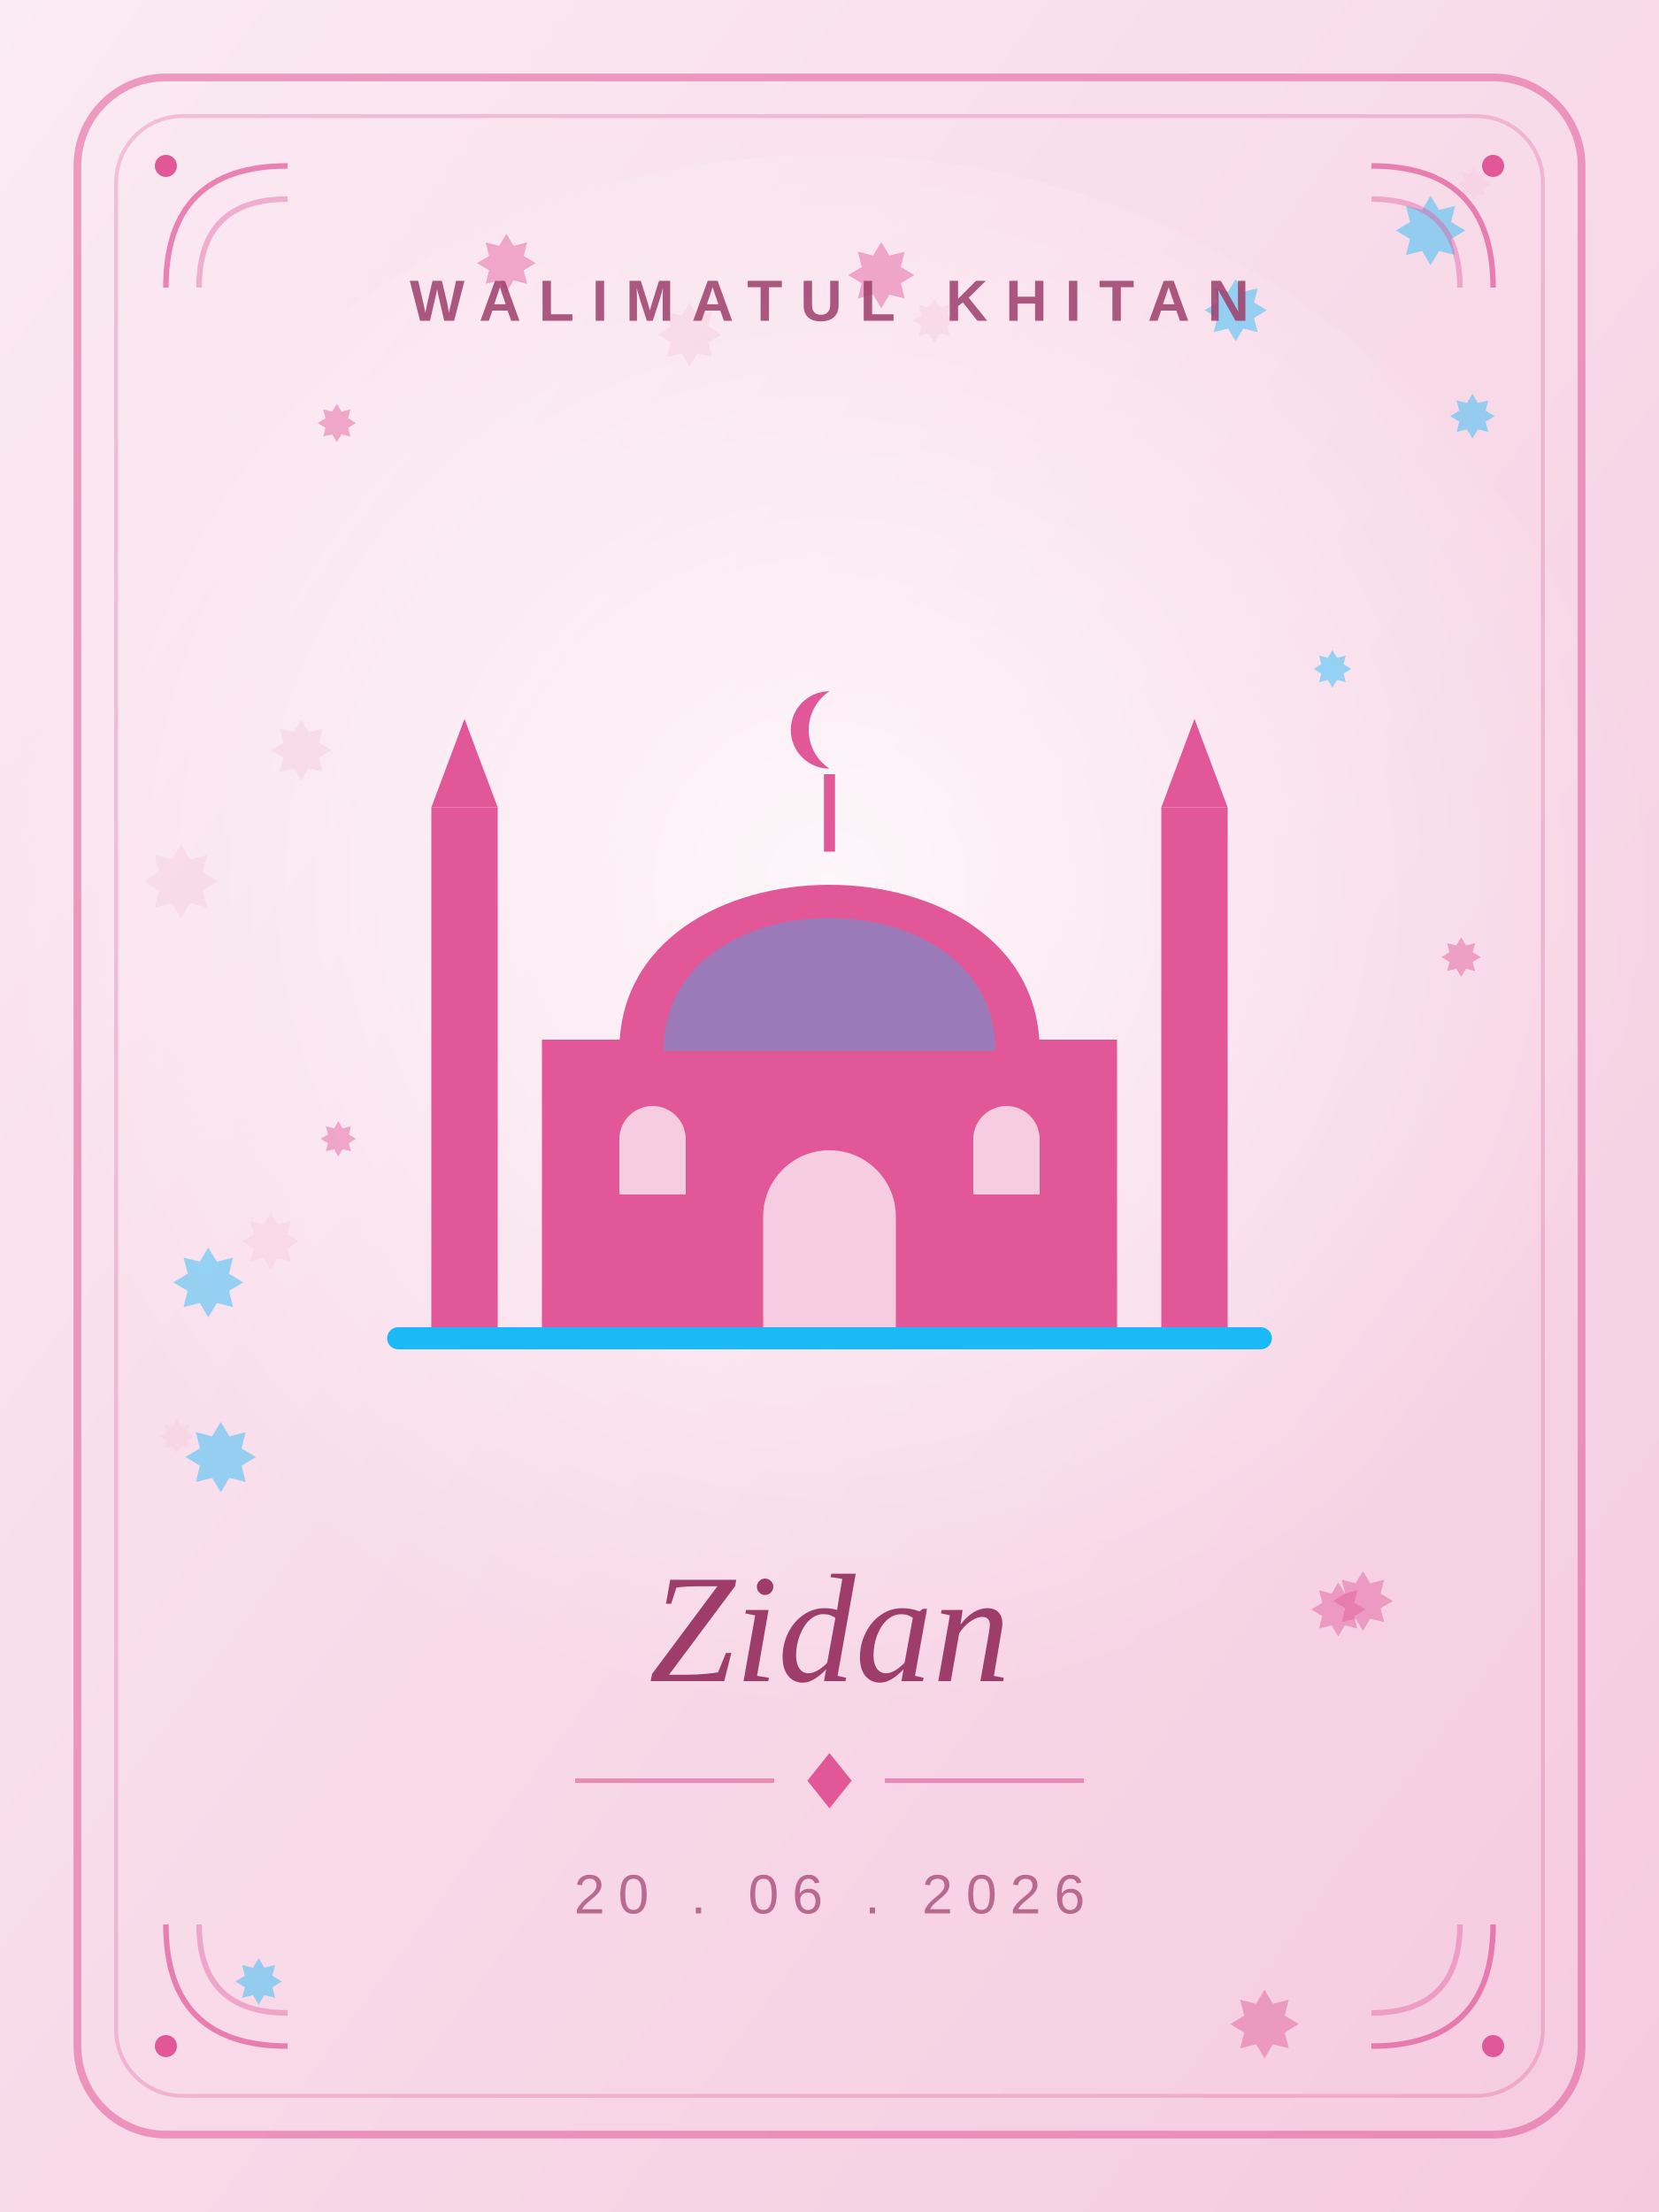
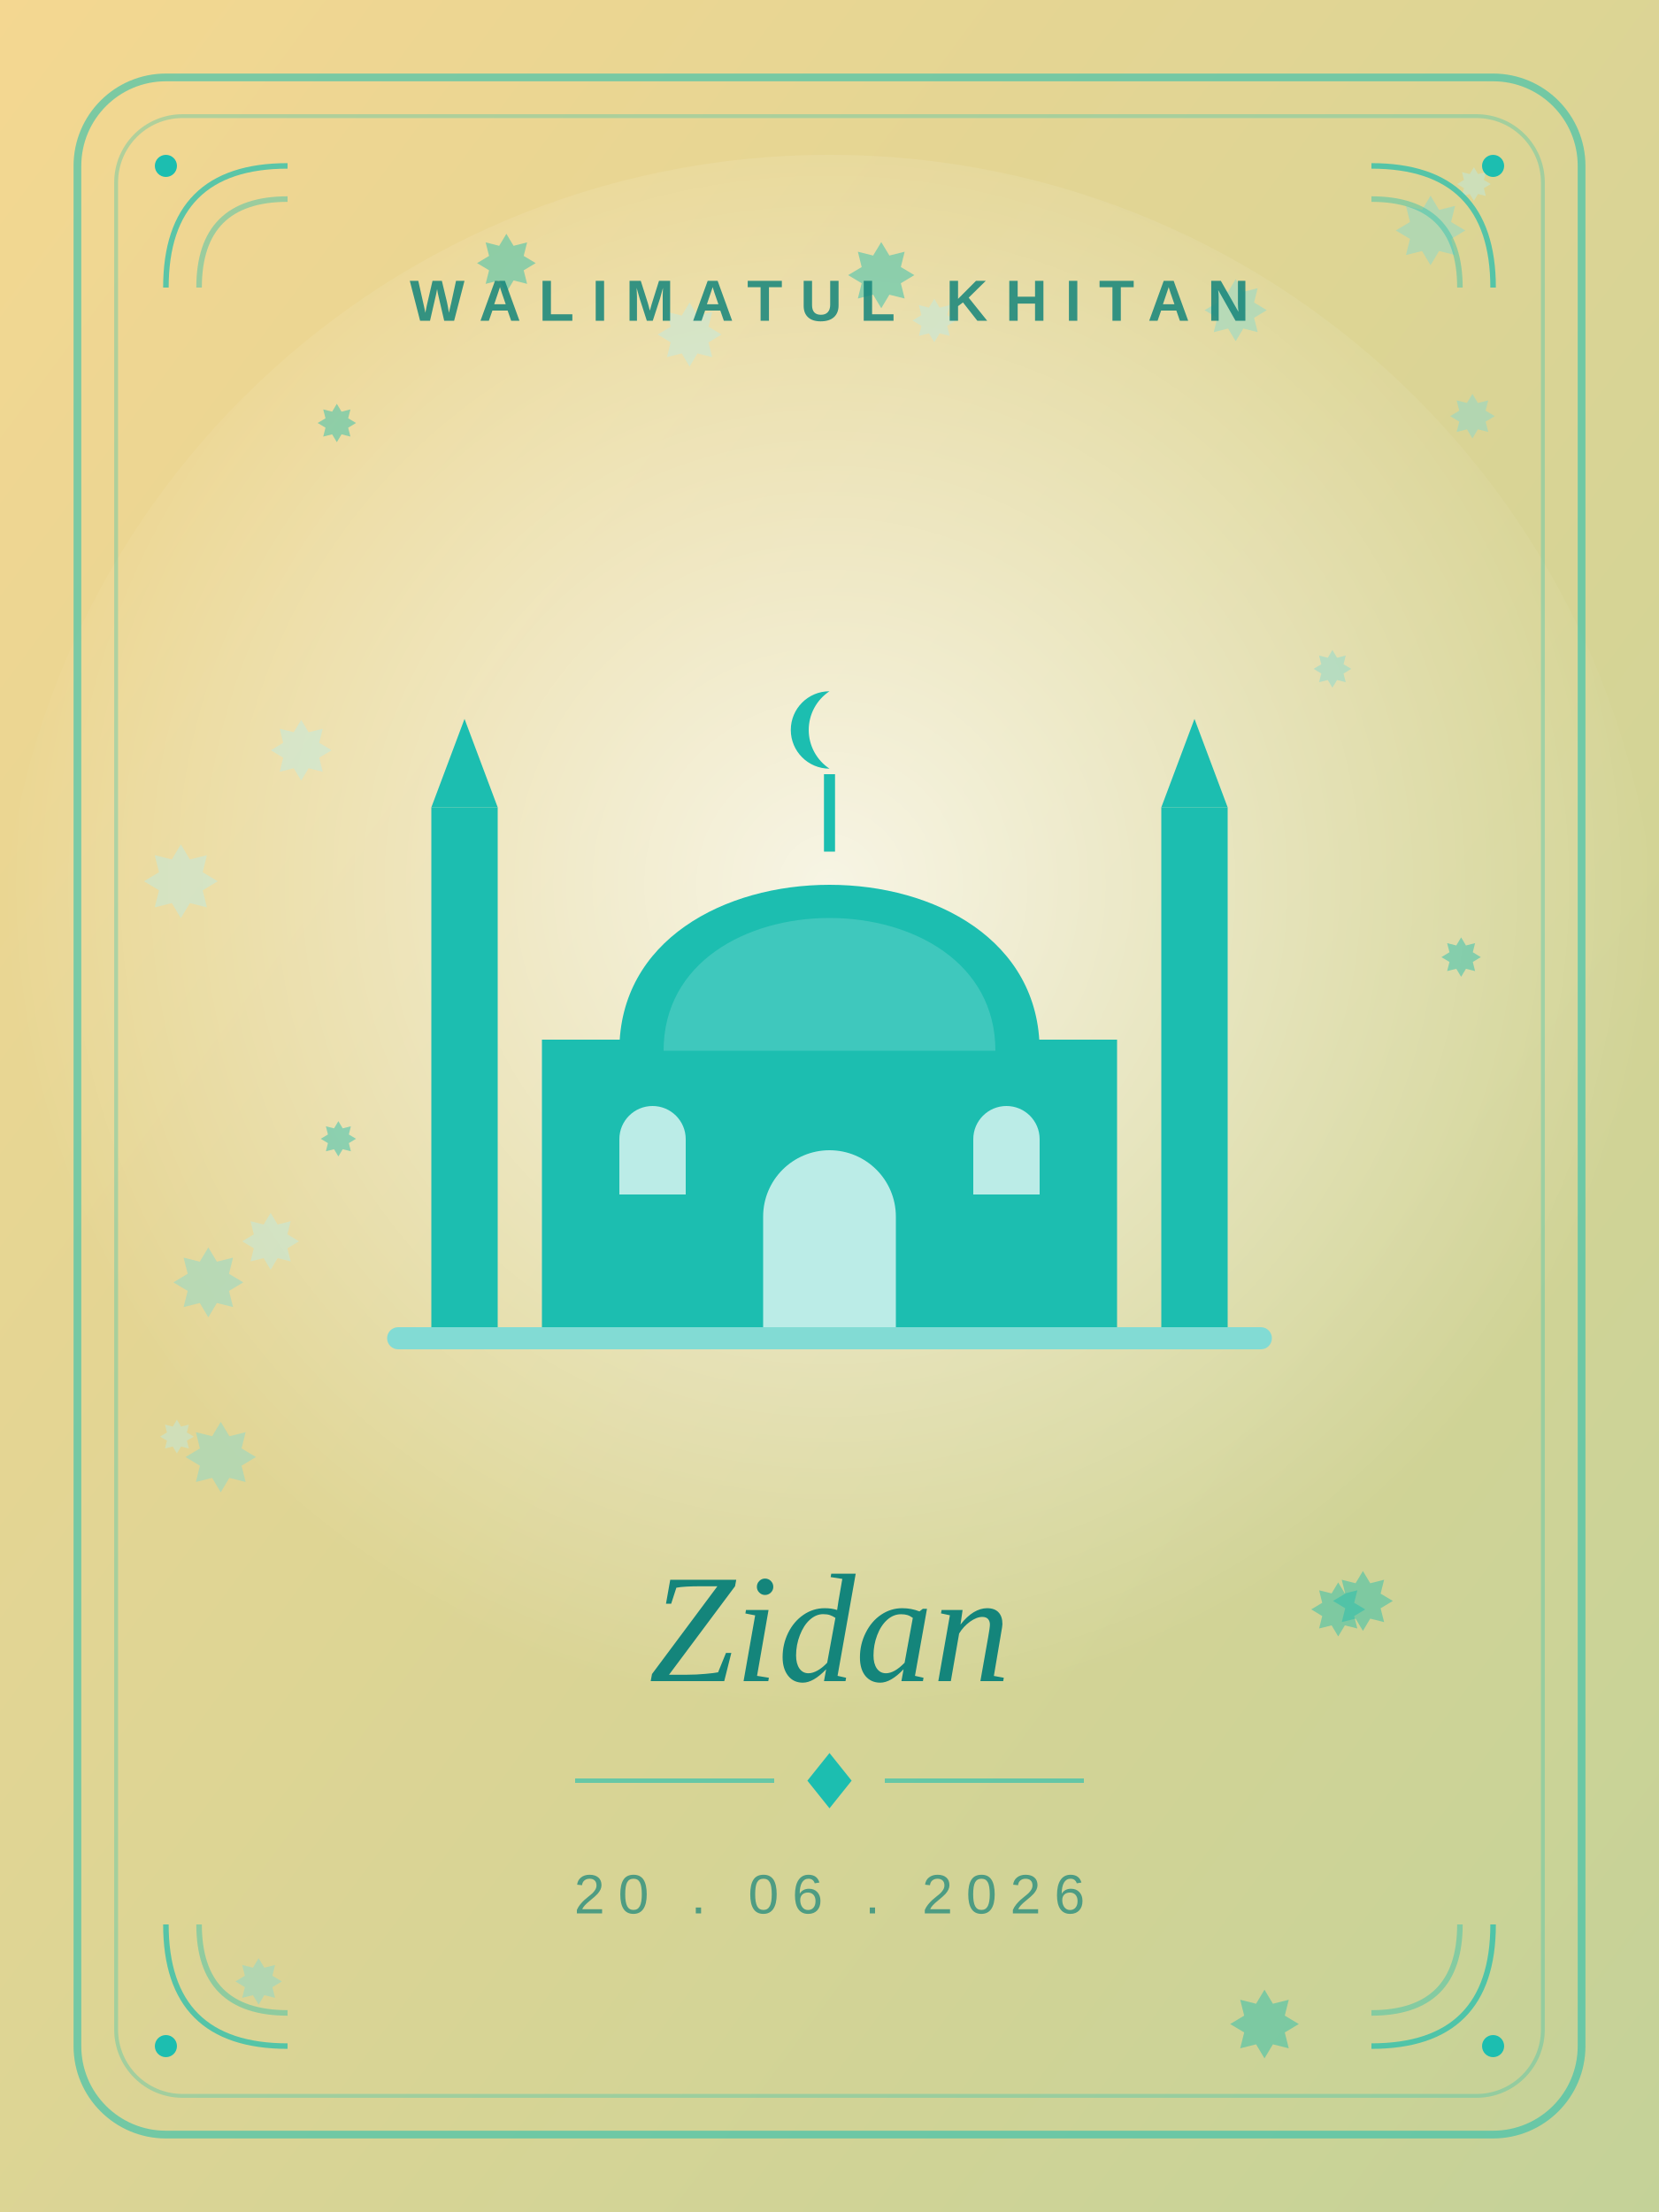
<svg xmlns="http://www.w3.org/2000/svg" viewBox="0 0 300 400" width="600" height="800">
  <defs>
    <linearGradient id="bg" x1="0" y1="0" x2="1" y2="1">
-       <stop offset="0" stop-color="#fbebf3" />
-       <stop offset="1" stop-color="#f5cadf" />
+       <stop offset="0" stop-color="#f4d791" />
+       <stop offset="1" stop-color="#c4d298" />
    </linearGradient>
    <radialGradient id="glow" cx="0.5" cy="0.44" r="0.5">
      <stop offset="0" stop-color="#ffffff" stop-opacity="0.75" />
      <stop offset="1" stop-color="#ffffff" stop-opacity="0" />
    </radialGradient>
  </defs>
  <rect width="300" height="400" fill="url(#bg)" />
  <circle cx="150" cy="178" r="150" fill="url(#glow)" />
  <g>
-     <path d="M234.87 366.01 L232.33 367.53 L233.05 370.4 L230.18 369.68 L228.66 372.22 L227.14 369.68 L224.27 370.4 L224.99 367.53 L222.45 366.01 L224.99 364.49 L224.27 361.62 L227.14 362.34 L228.66 359.8 L230.18 362.34 L233.05 361.62 L232.33 364.49 Z" fill="#e15798" fill-opacity="0.45" />
-     <path d="M229.07 56.09 L226.78 57.47 L227.43 60.06 L224.83 59.41 L223.45 61.71 L222.08 59.41 L219.48 60.06 L220.13 57.47 L217.83 56.09 L220.13 54.71 L219.48 52.11 L222.08 52.77 L223.45 50.47 L224.83 52.77 L227.43 52.11 L226.78 54.71 Z" fill="#1bbaf6" fill-opacity="0.45" />
-     <path d="M172.89 57.96 L171.28 58.92 L171.73 60.74 L169.91 60.29 L168.95 61.89 L167.98 60.29 L166.16 60.74 L166.62 58.92 L165.01 57.96 L166.62 56.99 L166.16 55.17 L167.98 55.63 L168.95 54.02 L169.91 55.63 L171.73 55.17 L171.28 56.99 Z" fill="#f6cde0" fill-opacity="0.45" />
-     <path d="M165.35 49.75 L162.9 51.22 L163.59 53.98 L160.83 53.29 L159.36 55.74 L157.89 53.29 L155.13 53.98 L155.82 51.22 L153.37 49.75 L155.82 48.29 L155.13 45.52 L157.89 46.21 L159.36 43.77 L160.83 46.21 L163.59 45.52 L162.9 48.29 Z" fill="#e15798" fill-opacity="0.45" />
-     <path d="M244.35 120.95 L242.96 121.79 L243.35 123.36 L241.78 122.97 L240.94 124.36 L240.11 122.97 L238.53 123.36 L238.93 121.79 L237.54 120.95 L238.93 120.12 L238.53 118.54 L240.11 118.94 L240.94 117.54 L241.78 118.94 L243.35 118.54 L242.96 120.12 Z" fill="#1bbaf6" fill-opacity="0.45" />
-     <path d="M39.37 159.36 L36.65 161 L37.42 164.08 L34.34 163.31 L32.7 166.03 L31.07 163.31 L27.98 164.08 L28.76 161 L26.03 159.36 L28.76 157.73 L27.98 154.64 L31.07 155.42 L32.7 152.69 L34.34 155.42 L37.42 154.64 L36.65 157.73 Z" fill="#f6cde0" fill-opacity="0.45" />
-     <path d="M64.38 76.49 L62.96 77.34 L63.37 78.95 L61.76 78.54 L60.91 79.96 L60.06 78.54 L58.45 78.95 L58.86 77.34 L57.44 76.49 L58.86 75.64 L58.45 74.03 L60.06 74.44 L60.91 73.02 L61.76 74.44 L63.37 74.03 L62.96 75.64 Z" fill="#e15798" fill-opacity="0.45" />
-     <path d="M43.99 231.89 L41.41 233.44 L42.14 236.36 L39.22 235.62 L37.67 238.21 L36.13 235.62 L33.2 236.36 L33.94 233.44 L31.35 231.89 L33.94 230.34 L33.2 227.42 L36.13 228.15 L37.67 225.57 L39.22 228.15 L42.14 227.42 L41.41 230.34 Z" fill="#1bbaf6" fill-opacity="0.45" />
-     <path d="M59.97 135.67 L57.72 137.01 L58.36 139.56 L55.81 138.92 L54.47 141.17 L53.12 138.92 L50.58 139.56 L51.21 137.01 L48.97 135.67 L51.21 134.32 L50.58 131.78 L53.12 132.41 L54.47 130.17 L55.81 132.41 L58.36 131.78 L57.72 134.32 Z" fill="#f6cde0" fill-opacity="0.45" />
-     <path d="M246.88 291.03 L244.88 292.23 L245.45 294.48 L243.19 293.92 L241.99 295.92 L240.8 293.92 L238.54 294.48 L239.1 292.23 L237.11 291.03 L239.1 289.84 L238.54 287.58 L240.8 288.14 L241.99 286.15 L243.19 288.14 L245.45 287.58 L244.88 289.84 Z" fill="#e15798" fill-opacity="0.45" />
-     <path d="M46.29 263.48 L43.68 265.04 L44.42 267.99 L41.48 267.25 L39.92 269.85 L38.36 267.25 L35.42 267.99 L36.15 265.04 L33.55 263.48 L36.15 261.92 L35.42 258.98 L38.36 259.72 L39.92 257.12 L41.48 259.72 L44.42 258.98 L43.68 261.92 Z" fill="#1bbaf6" fill-opacity="0.45" />
-     <path d="M269.57 33.28 L268.33 34.03 L268.68 35.43 L267.27 35.08 L266.53 36.32 L265.78 35.08 L264.38 35.43 L264.73 34.03 L263.49 33.28 L264.73 32.54 L264.38 31.13 L265.78 31.48 L266.53 30.24 L267.27 31.48 L268.68 31.13 L268.33 32.54 Z" fill="#f6cde0" fill-opacity="0.45" />
-     <path d="M96.87 47.58 L94.7 48.88 L95.32 51.33 L92.87 50.71 L91.57 52.88 L90.27 50.71 L87.82 51.33 L88.44 48.88 L86.27 47.58 L88.44 46.28 L87.82 43.83 L90.27 44.45 L91.57 42.28 L92.87 44.45 L95.32 43.83 L94.7 46.28 Z" fill="#e15798" fill-opacity="0.45" />
-     <path d="M50.98 358.31 L49.26 359.34 L49.74 361.28 L47.8 360.79 L46.77 362.51 L45.74 360.79 L43.79 361.28 L44.28 359.34 L42.56 358.31 L44.28 357.28 L43.79 355.33 L45.74 355.82 L46.77 354.1 L47.8 355.82 L49.74 355.33 L49.26 357.28 Z" fill="#1bbaf6" fill-opacity="0.45" />
-     <path d="M54.07 224.47 L51.97 225.73 L52.57 228.1 L50.2 227.51 L48.94 229.61 L47.68 227.51 L45.3 228.1 L45.9 225.73 L43.8 224.47 L45.9 223.21 L45.3 220.83 L47.68 221.43 L48.94 219.33 L50.2 221.43 L52.57 220.83 L51.97 223.21 Z" fill="#f6cde0" fill-opacity="0.45" />
-     <path d="M64.38 205.93 L63.08 206.71 L63.45 208.19 L61.97 207.82 L61.19 209.12 L60.41 207.82 L58.93 208.19 L59.3 206.71 L58 205.93 L59.3 205.15 L58.93 203.67 L60.41 204.04 L61.19 202.74 L61.97 204.04 L63.45 203.67 L63.08 205.15 Z" fill="#e15798" fill-opacity="0.45" />
-     <path d="M264.97 41.68 L262.4 43.21 L263.13 46.12 L260.23 45.39 L258.69 47.96 L257.15 45.39 L254.24 46.12 L254.97 43.21 L252.4 41.68 L254.97 40.14 L254.24 37.23 L257.15 37.96 L258.69 35.39 L260.23 37.96 L263.13 37.23 L262.4 40.14 Z" fill="#1bbaf6" fill-opacity="0.45" />
-     <path d="M130.48 60.49 L128.12 61.91 L128.79 64.58 L126.12 63.91 L124.7 66.28 L123.28 63.91 L120.61 64.58 L121.28 61.91 L118.92 60.49 L121.28 59.08 L120.61 56.4 L123.28 57.07 L124.7 54.71 L126.12 57.07 L128.79 56.4 L128.12 59.08 Z" fill="#f6cde0" fill-opacity="0.45" />
-     <path d="M267.78 173.08 L266.33 173.95 L266.74 175.6 L265.09 175.19 L264.22 176.64 L263.34 175.19 L261.69 175.6 L262.11 173.95 L260.65 173.08 L262.11 172.2 L261.69 170.55 L263.34 170.97 L264.22 169.51 L265.09 170.97 L266.74 170.55 L266.33 172.2 Z" fill="#e15798" fill-opacity="0.45" />
-     <path d="M270.3 75.25 L268.65 76.24 L269.12 78.11 L267.25 77.64 L266.26 79.29 L265.27 77.64 L263.41 78.11 L263.88 76.24 L262.23 75.25 L263.88 74.26 L263.41 72.4 L265.27 72.87 L266.26 71.22 L267.25 72.87 L269.12 72.4 L268.65 74.26 Z" fill="#1bbaf6" fill-opacity="0.45" />
-     <path d="M35.04 259.78 L33.79 260.52 L34.15 261.93 L32.74 261.58 L31.99 262.83 L31.24 261.58 L29.83 261.93 L30.19 260.52 L28.94 259.78 L30.19 259.03 L29.83 257.62 L31.24 257.97 L31.99 256.73 L32.74 257.97 L34.15 257.62 L33.79 259.03 Z" fill="#f6cde0" fill-opacity="0.45" />
-     <path d="M251.87 289.5 L249.66 290.83 L250.29 293.33 L247.78 292.7 L246.46 294.91 L245.13 292.7 L242.63 293.33 L243.26 290.83 L241.05 289.5 L243.26 288.18 L242.63 285.67 L245.13 286.3 L246.46 284.09 L247.78 286.3 L250.29 285.67 L249.66 288.18 Z" fill="#e15798" fill-opacity="0.45" />
+     <path d="M234.87 366.01 L232.33 367.53 L233.05 370.4 L230.18 369.68 L228.66 372.22 L227.14 369.68 L224.27 370.4 L224.99 367.53 L222.45 366.01 L224.99 364.49 L224.27 361.62 L227.14 362.34 L228.66 359.8 L230.18 362.34 L233.05 361.62 L232.33 364.49 Z" fill="#1cbeb0" fill-opacity="0.45" />
+     <path d="M229.07 56.09 L226.78 57.47 L227.43 60.06 L224.83 59.41 L223.45 61.71 L222.08 59.41 L219.48 60.06 L220.13 57.47 L217.83 56.09 L220.13 54.71 L219.48 52.11 L222.08 52.77 L223.45 50.47 L224.83 52.77 L227.43 52.11 L226.78 54.71 Z" fill="#82dbd4" fill-opacity="0.45" />
+     <path d="M172.89 57.96 L171.28 58.92 L171.73 60.74 L169.91 60.29 L168.95 61.89 L167.98 60.29 L166.16 60.74 L166.62 58.92 L165.01 57.96 L166.62 56.99 L166.16 55.17 L167.98 55.63 L168.95 54.02 L169.91 55.63 L171.73 55.17 L171.28 56.99 Z" fill="#bbece7" fill-opacity="0.45" />
+     <path d="M165.35 49.75 L162.9 51.22 L163.59 53.98 L160.83 53.29 L159.36 55.74 L157.89 53.29 L155.13 53.98 L155.82 51.22 L153.37 49.75 L155.82 48.29 L155.13 45.52 L157.89 46.21 L159.36 43.77 L160.83 46.21 L163.59 45.52 L162.9 48.29 Z" fill="#1cbeb0" fill-opacity="0.45" />
+     <path d="M244.35 120.95 L242.96 121.79 L243.35 123.36 L241.78 122.97 L240.94 124.36 L240.11 122.97 L238.53 123.36 L238.93 121.79 L237.54 120.95 L238.93 120.12 L238.53 118.54 L240.11 118.94 L240.94 117.54 L241.78 118.94 L243.35 118.54 L242.96 120.12 Z" fill="#82dbd4" fill-opacity="0.45" />
+     <path d="M39.37 159.36 L36.65 161 L37.42 164.08 L34.34 163.31 L32.7 166.03 L31.07 163.31 L27.98 164.08 L28.76 161 L26.03 159.36 L28.76 157.73 L27.98 154.64 L31.07 155.42 L32.7 152.69 L34.34 155.42 L37.42 154.64 L36.65 157.73 Z" fill="#bbece7" fill-opacity="0.45" />
+     <path d="M64.38 76.49 L62.96 77.34 L63.37 78.95 L61.76 78.54 L60.91 79.96 L60.06 78.54 L58.45 78.95 L58.86 77.34 L57.44 76.49 L58.86 75.64 L58.45 74.03 L60.06 74.44 L60.91 73.02 L61.76 74.44 L63.37 74.03 L62.96 75.64 Z" fill="#1cbeb0" fill-opacity="0.45" />
+     <path d="M43.99 231.89 L41.41 233.44 L42.14 236.36 L39.22 235.62 L37.67 238.21 L36.13 235.62 L33.2 236.36 L33.94 233.44 L31.35 231.89 L33.94 230.34 L33.2 227.42 L36.13 228.15 L37.67 225.57 L39.22 228.15 L42.14 227.42 L41.41 230.34 Z" fill="#82dbd4" fill-opacity="0.45" />
+     <path d="M59.97 135.67 L57.72 137.01 L58.36 139.56 L55.81 138.92 L54.47 141.17 L53.12 138.92 L50.58 139.56 L51.21 137.01 L48.97 135.67 L51.21 134.32 L50.58 131.78 L53.12 132.41 L54.47 130.17 L55.81 132.41 L58.36 131.78 L57.72 134.32 Z" fill="#bbece7" fill-opacity="0.45" />
+     <path d="M246.88 291.03 L244.88 292.23 L245.45 294.48 L243.19 293.92 L241.99 295.92 L240.8 293.92 L238.54 294.48 L239.1 292.23 L237.11 291.03 L239.1 289.84 L238.54 287.58 L240.8 288.14 L241.99 286.15 L243.19 288.14 L245.45 287.58 L244.88 289.84 Z" fill="#1cbeb0" fill-opacity="0.45" />
+     <path d="M46.29 263.48 L43.68 265.04 L44.42 267.99 L41.48 267.25 L39.92 269.85 L38.36 267.25 L35.42 267.99 L36.15 265.04 L33.55 263.48 L36.15 261.92 L35.42 258.98 L38.36 259.72 L39.92 257.12 L41.48 259.72 L44.42 258.98 L43.68 261.92 Z" fill="#82dbd4" fill-opacity="0.45" />
+     <path d="M269.57 33.28 L268.33 34.03 L268.68 35.43 L267.27 35.08 L266.53 36.32 L265.78 35.08 L264.38 35.43 L264.73 34.03 L263.49 33.28 L264.73 32.54 L264.38 31.13 L265.78 31.48 L266.53 30.24 L267.27 31.48 L268.68 31.13 L268.33 32.54 Z" fill="#bbece7" fill-opacity="0.45" />
+     <path d="M96.87 47.58 L94.7 48.88 L95.32 51.33 L92.87 50.71 L91.57 52.88 L90.27 50.71 L87.82 51.33 L88.44 48.88 L86.27 47.58 L88.44 46.28 L87.82 43.83 L90.27 44.45 L91.57 42.28 L92.87 44.45 L95.32 43.83 L94.7 46.28 Z" fill="#1cbeb0" fill-opacity="0.45" />
+     <path d="M50.98 358.31 L49.26 359.34 L49.74 361.28 L47.8 360.79 L46.77 362.51 L45.74 360.79 L43.79 361.28 L44.28 359.34 L42.56 358.31 L44.28 357.28 L43.79 355.33 L45.74 355.82 L46.77 354.1 L47.8 355.82 L49.74 355.33 L49.26 357.28 Z" fill="#82dbd4" fill-opacity="0.45" />
+     <path d="M54.07 224.47 L51.97 225.73 L52.57 228.1 L50.2 227.51 L48.94 229.61 L47.68 227.51 L45.3 228.1 L45.9 225.73 L43.8 224.47 L45.9 223.21 L45.3 220.83 L47.68 221.43 L48.94 219.33 L50.2 221.43 L52.57 220.83 L51.97 223.21 Z" fill="#bbece7" fill-opacity="0.45" />
+     <path d="M64.38 205.93 L63.08 206.71 L63.45 208.19 L61.97 207.82 L61.19 209.12 L60.41 207.82 L58.93 208.19 L59.3 206.71 L58 205.93 L59.3 205.15 L58.93 203.67 L60.41 204.04 L61.19 202.74 L61.97 204.04 L63.45 203.67 L63.08 205.15 Z" fill="#1cbeb0" fill-opacity="0.45" />
+     <path d="M264.97 41.68 L262.4 43.21 L263.13 46.12 L260.23 45.39 L258.69 47.96 L257.15 45.39 L254.24 46.12 L254.97 43.21 L252.4 41.68 L254.97 40.14 L254.24 37.23 L257.15 37.96 L258.69 35.39 L260.23 37.96 L263.13 37.23 L262.4 40.14 Z" fill="#82dbd4" fill-opacity="0.45" />
+     <path d="M130.48 60.49 L128.12 61.91 L128.79 64.58 L126.12 63.91 L124.7 66.28 L123.28 63.91 L120.61 64.58 L121.28 61.91 L118.92 60.49 L121.28 59.08 L120.61 56.4 L123.28 57.07 L124.7 54.71 L126.12 57.07 L128.79 56.4 L128.12 59.08 Z" fill="#bbece7" fill-opacity="0.45" />
+     <path d="M267.78 173.08 L266.33 173.95 L266.74 175.6 L265.09 175.19 L264.22 176.64 L263.34 175.19 L261.69 175.6 L262.11 173.95 L260.65 173.08 L262.11 172.2 L261.69 170.55 L263.34 170.97 L264.22 169.51 L265.09 170.97 L266.74 170.55 L266.33 172.2 Z" fill="#1cbeb0" fill-opacity="0.45" />
+     <path d="M270.3 75.25 L268.65 76.24 L269.12 78.11 L267.25 77.64 L266.26 79.29 L265.27 77.64 L263.41 78.11 L263.88 76.24 L262.23 75.25 L263.88 74.26 L263.41 72.4 L265.27 72.87 L266.26 71.22 L267.25 72.87 L269.12 72.4 L268.65 74.26 Z" fill="#82dbd4" fill-opacity="0.45" />
+     <path d="M35.04 259.78 L33.79 260.52 L34.15 261.93 L32.74 261.58 L31.99 262.83 L31.24 261.58 L29.83 261.93 L30.19 260.52 L28.94 259.78 L30.19 259.03 L29.83 257.62 L31.24 257.97 L31.99 256.73 L32.74 257.97 L34.15 257.62 L33.79 259.03 Z" fill="#bbece7" fill-opacity="0.45" />
+     <path d="M251.87 289.5 L249.66 290.83 L250.29 293.33 L247.78 292.7 L246.46 294.91 L245.13 292.7 L242.63 293.33 L243.26 290.83 L241.05 289.5 L243.26 288.18 L242.63 285.67 L245.13 286.3 L246.46 284.09 L247.78 286.3 L250.29 285.67 L249.66 288.18 Z" fill="#1cbeb0" fill-opacity="0.45" />
  </g>
-   <rect x="14" y="14" width="272" height="372" rx="16" fill="none" stroke="#e15798" stroke-opacity="0.55" stroke-width="1.4" />
-   <rect x="21" y="21" width="258" height="358" rx="12" fill="none" stroke="#e15798" stroke-opacity="0.3" stroke-width="0.7" />
-   <g transform="translate(30 30) rotate(0)" fill="none" stroke="#e15798" stroke-width="1" stroke-opacity="0.7">
+   <rect x="14" y="14" width="272" height="372" rx="16" fill="none" stroke="#1cbeb0" stroke-opacity="0.55" stroke-width="1.4" />
+   <rect x="21" y="21" width="258" height="358" rx="12" fill="none" stroke="#1cbeb0" stroke-opacity="0.3" stroke-width="0.7" />
+   <g transform="translate(30 30) rotate(0)" fill="none" stroke="#1cbeb0" stroke-width="1" stroke-opacity="0.7">
    <path d="M0 22 Q0 0 22 0" />
    <path d="M6 22 Q6 6 22 6" stroke-opacity="0.4" />
-     <circle cx="0" cy="0" r="2" fill="#e15798" stroke="none" />
+     <circle cx="0" cy="0" r="2" fill="#1cbeb0" stroke="none" />
  </g>
-   <g transform="translate(270 30) rotate(90)" fill="none" stroke="#e15798" stroke-width="1" stroke-opacity="0.7">
+   <g transform="translate(270 30) rotate(90)" fill="none" stroke="#1cbeb0" stroke-width="1" stroke-opacity="0.7">
    <path d="M0 22 Q0 0 22 0" />
    <path d="M6 22 Q6 6 22 6" stroke-opacity="0.4" />
-     <circle cx="0" cy="0" r="2" fill="#e15798" stroke="none" />
+     <circle cx="0" cy="0" r="2" fill="#1cbeb0" stroke="none" />
  </g>
-   <g transform="translate(270 370) rotate(180)" fill="none" stroke="#e15798" stroke-width="1" stroke-opacity="0.7">
+   <g transform="translate(270 370) rotate(180)" fill="none" stroke="#1cbeb0" stroke-width="1" stroke-opacity="0.7">
    <path d="M0 22 Q0 0 22 0" />
    <path d="M6 22 Q6 6 22 6" stroke-opacity="0.4" />
-     <circle cx="0" cy="0" r="2" fill="#e15798" stroke="none" />
+     <circle cx="0" cy="0" r="2" fill="#1cbeb0" stroke="none" />
  </g>
-   <g transform="translate(30 370) rotate(270)" fill="none" stroke="#e15798" stroke-width="1" stroke-opacity="0.7">
+   <g transform="translate(30 370) rotate(270)" fill="none" stroke="#1cbeb0" stroke-width="1" stroke-opacity="0.7">
    <path d="M0 22 Q0 0 22 0" />
    <path d="M6 22 Q6 6 22 6" stroke-opacity="0.4" />
-     <circle cx="0" cy="0" r="2" fill="#e15798" stroke="none" />
+     <circle cx="0" cy="0" r="2" fill="#1cbeb0" stroke="none" />
  </g>
-   <text x="150" y="58" text-anchor="middle" font-family="'Helvetica Neue', Arial, sans-serif" font-size="10.5" font-weight="600" letter-spacing="3.2" fill="#9e3d6a" fill-opacity="0.85">WALIMATUL KHITAN</text>
+   <text x="150" y="58" text-anchor="middle" font-family="'Helvetica Neue', Arial, sans-serif" font-size="10.5" font-weight="600" letter-spacing="3.2" fill="#14857b" fill-opacity="0.85">WALIMATUL KHITAN</text>
  <g transform="translate(150 180)">
-     <rect x="-52" y="8" width="104" height="52" fill="#e15798" />
-     <path d="M-38 10 C-38 -30 38 -30 38 10 Z" fill="#e15798" />
-     <path d="M-30 10 C-30 -22 30 -22 30 10 Z" fill="#1bbaf6" fill-opacity="0.35" />
-     <line x1="0" y1="-26" x2="0" y2="-40" stroke="#e15798" stroke-width="2" />
-     <path d="M0 -55 A7 7 0 1 0 0 -41 A8.4 8.4 0 0 1 0 -55 Z" fill="#e15798" />
-     <rect x="-72" y="-34" width="12" height="94" fill="#e15798" />
-     <path d="M-72 -34 L-66 -50 L-60 -34 Z" fill="#e15798" />
-     <rect x="60" y="-34" width="12" height="94" fill="#e15798" />
-     <path d="M60 -34 L66 -50 L72 -34 Z" fill="#e15798" />
-     <path d="M-12 60 L-12 40 A12 12 0 0 1 12 40 L12 60 Z" fill="#f6cde0" />
-     <path d="M-38 36 L-38 26 A6 6 0 0 1 -26 26 L-26 36 Z M26 36 L26 26 A6 6 0 0 1 38 26 L38 36 Z" fill="#f6cde0" />
-     <rect x="-80" y="60" width="160" height="4" rx="2" fill="#1bbaf6" />
+     <rect x="-52" y="8" width="104" height="52" fill="#1cbeb0" />
+     <path d="M-38 10 C-38 -30 38 -30 38 10 Z" fill="#1cbeb0" />
+     <path d="M-30 10 C-30 -22 30 -22 30 10 Z" fill="#82dbd4" fill-opacity="0.35" />
+     <line x1="0" y1="-26" x2="0" y2="-40" stroke="#1cbeb0" stroke-width="2" />
+     <path d="M0 -55 A7 7 0 1 0 0 -41 A8.4 8.4 0 0 1 0 -55 Z" fill="#1cbeb0" />
+     <rect x="-72" y="-34" width="12" height="94" fill="#1cbeb0" />
+     <path d="M-72 -34 L-66 -50 L-60 -34 Z" fill="#1cbeb0" />
+     <rect x="60" y="-34" width="12" height="94" fill="#1cbeb0" />
+     <path d="M60 -34 L66 -50 L72 -34 Z" fill="#1cbeb0" />
+     <path d="M-12 60 L-12 40 A12 12 0 0 1 12 40 L12 60 Z" fill="#bbece7" />
+     <path d="M-38 36 L-38 26 A6 6 0 0 1 -26 26 L-26 36 Z M26 36 L26 26 A6 6 0 0 1 38 26 L38 36 Z" fill="#bbece7" />
+     <rect x="-80" y="60" width="160" height="4" rx="2" fill="#82dbd4" />
  </g>
-   <text x="150" y="304" text-anchor="middle" font-family="Georgia, 'Times New Roman', serif" font-style="italic" font-size="28" fill="#9e3d6a">Zidan</text>
-   <g fill="#e15798" stroke="#e15798">
+   <text x="150" y="304" text-anchor="middle" font-family="Georgia, 'Times New Roman', serif" font-style="italic" font-size="28" fill="#14857b">Zidan</text>
+   <g fill="#1cbeb0" stroke="#1cbeb0">
    <line x1="104" y1="322" x2="140" y2="322" stroke-width="0.8" stroke-opacity="0.6" />
    <line x1="160" y1="322" x2="196" y2="322" stroke-width="0.8" stroke-opacity="0.6" />
    <path d="M150 317 L154 322 L150 327 L146 322 Z" stroke="none" />
  </g>
-   <text x="150" y="346" text-anchor="middle" font-family="'Helvetica Neue', Arial, sans-serif" font-size="10" letter-spacing="2.4" fill="#9e3d6a" fill-opacity="0.7">20 . 06 . 2026</text>
+   <text x="150" y="346" text-anchor="middle" font-family="'Helvetica Neue', Arial, sans-serif" font-size="10" letter-spacing="2.4" fill="#14857b" fill-opacity="0.7">20 . 06 . 2026</text>
</svg>
